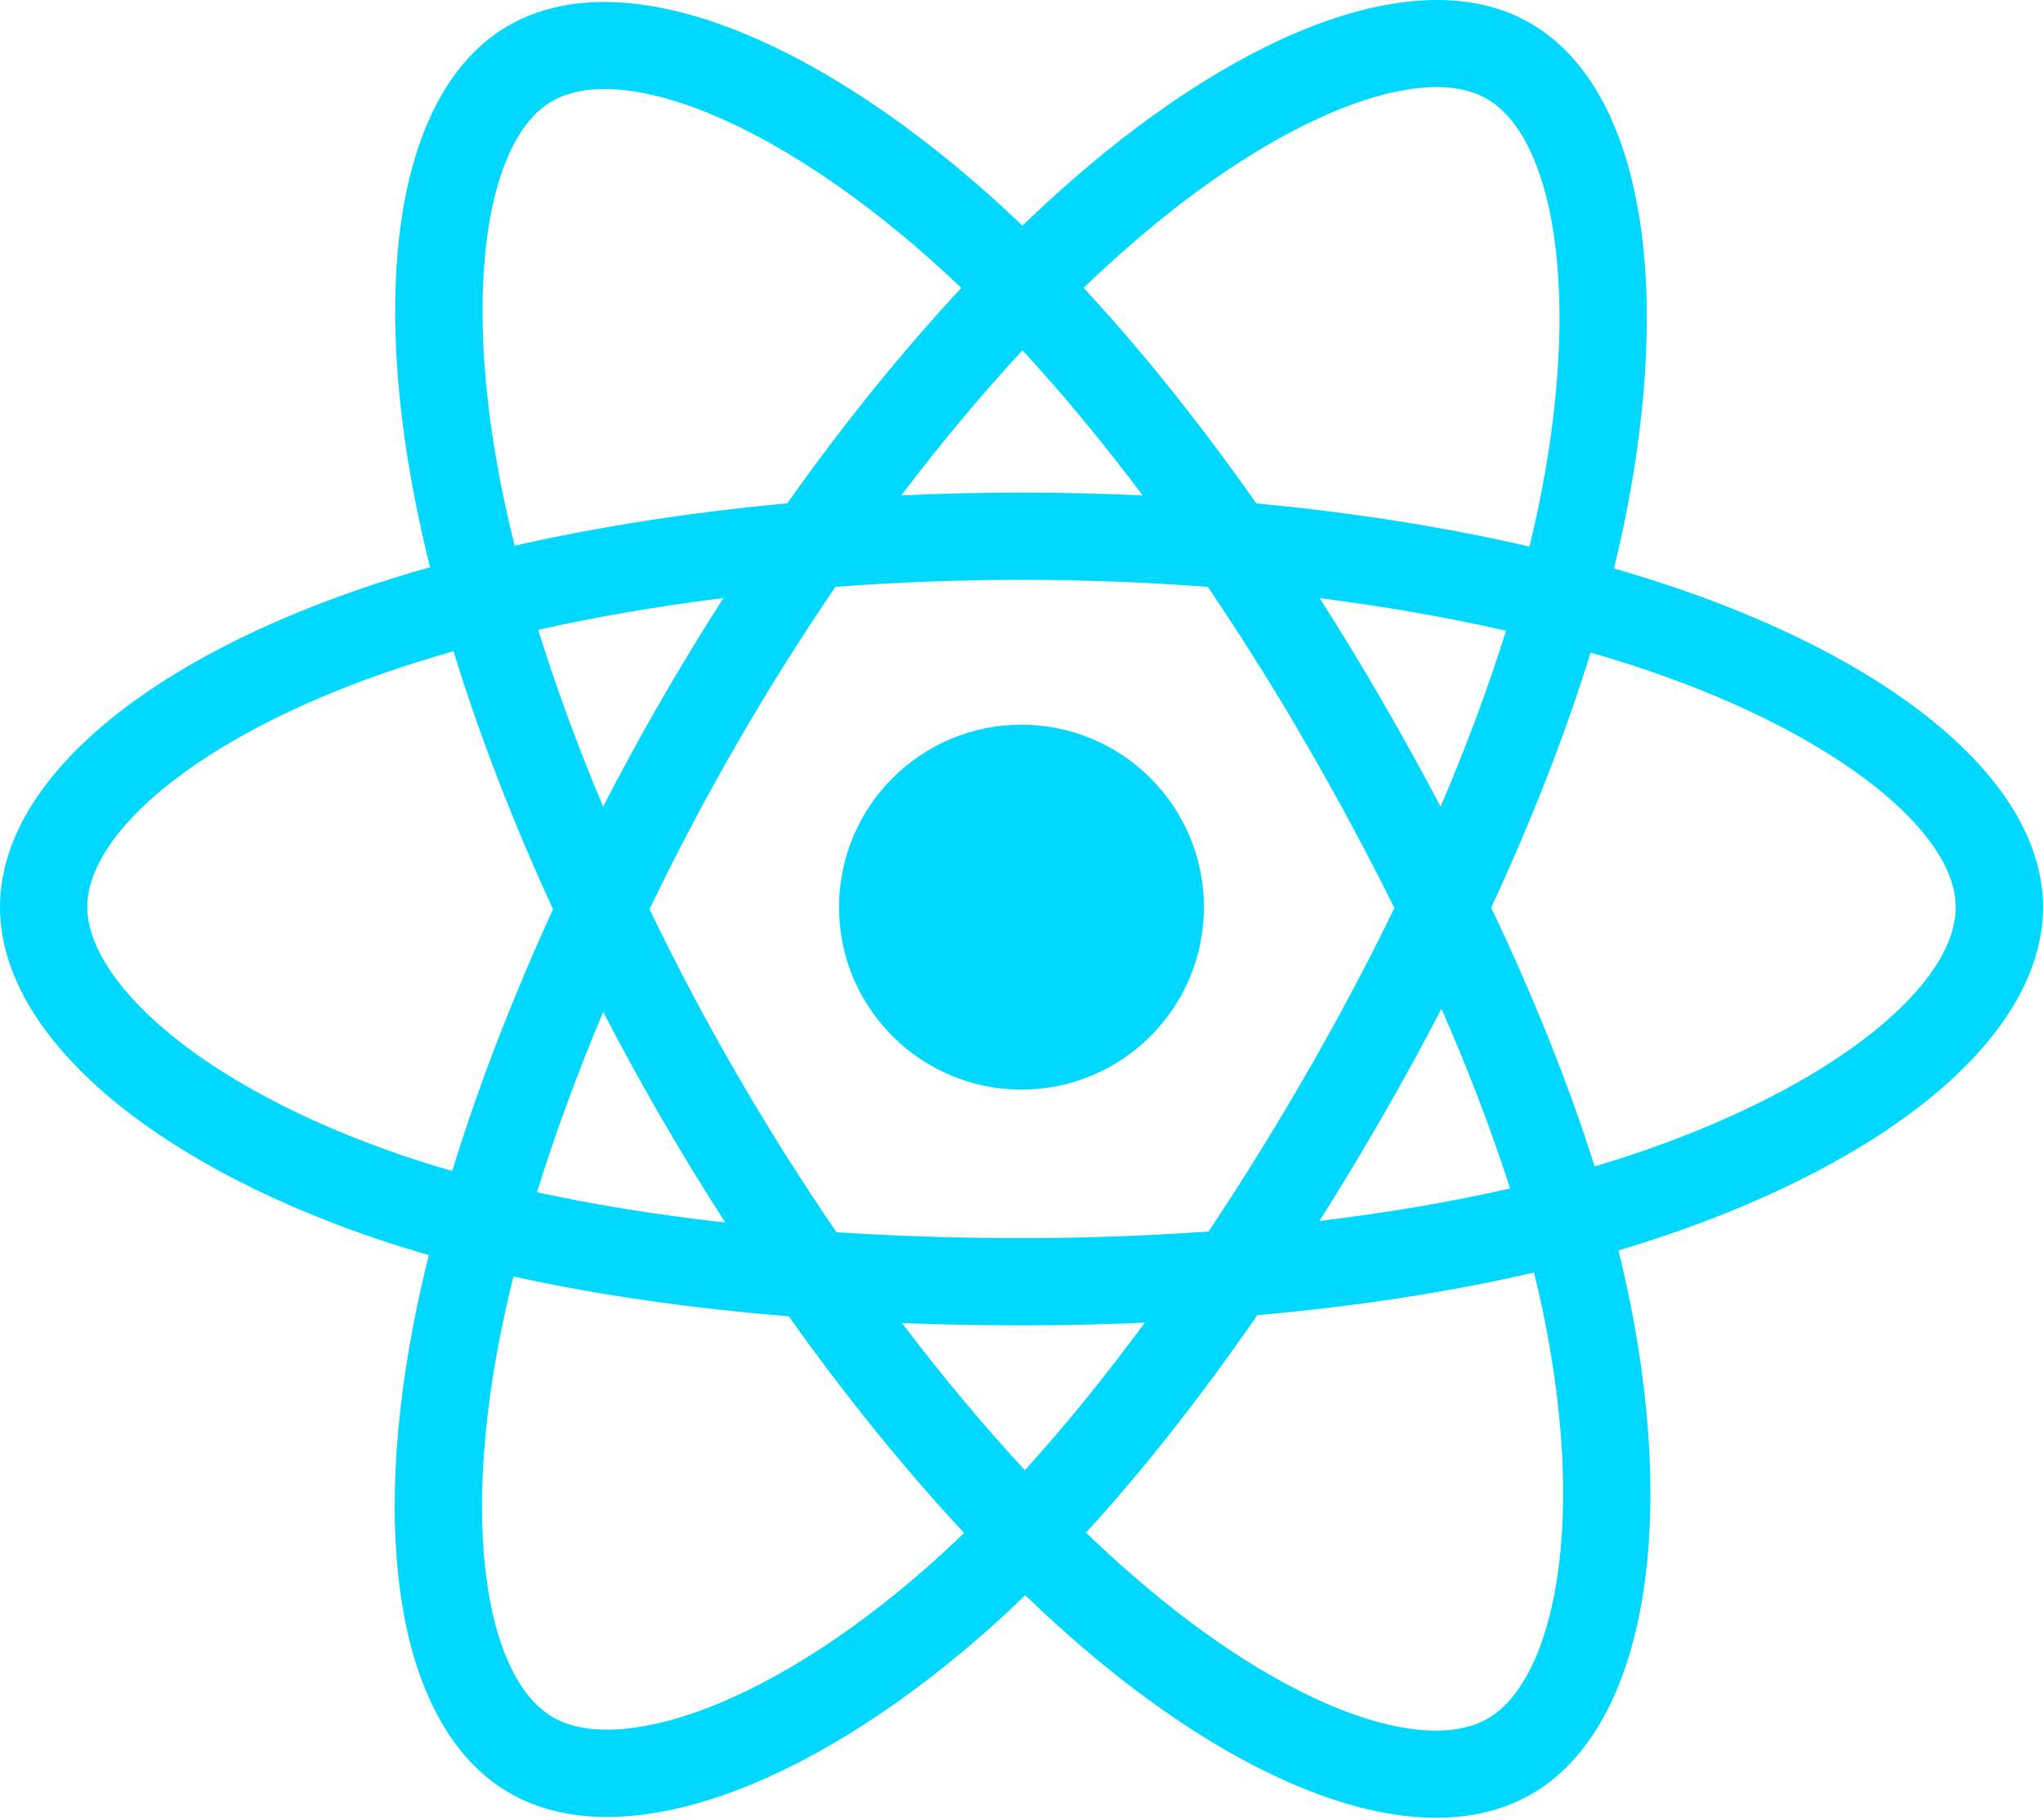
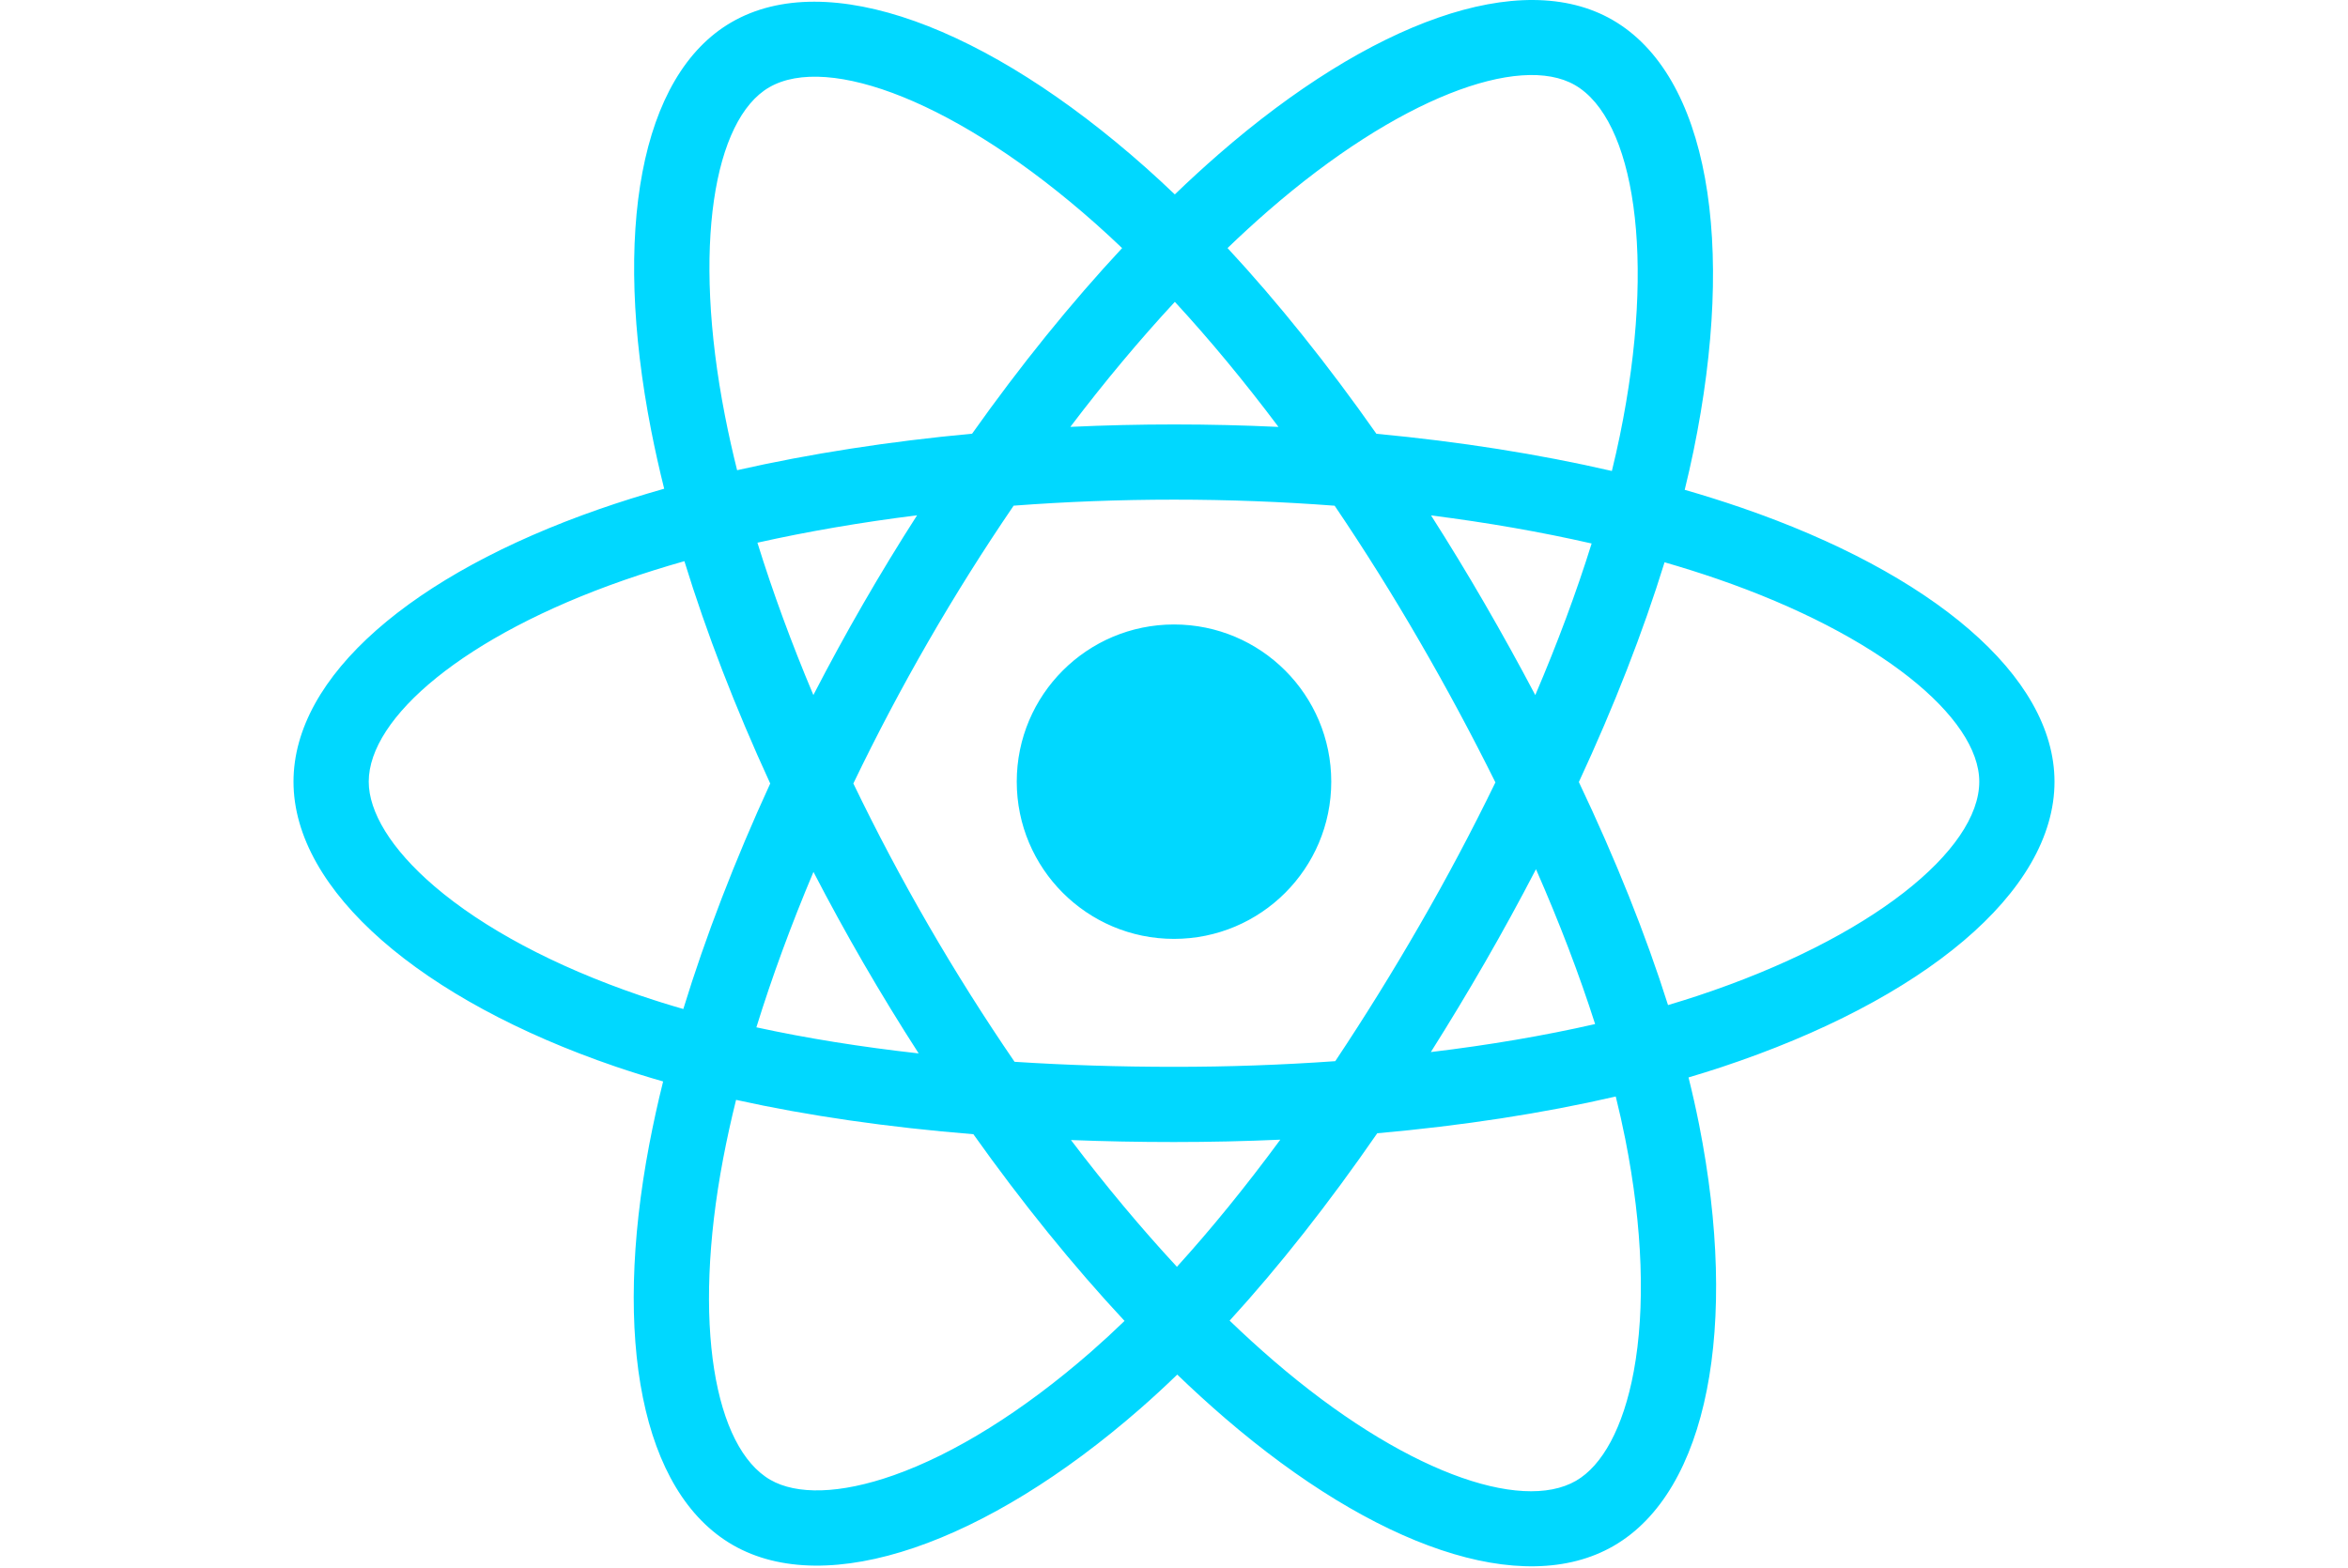
- <svg xmlns="http://www.w3.org/2000/svg" aria-hidden="true" role="img" class="iconify iconify--logos" width="35.93" height="32" preserveAspectRatio="xMidYMid meet" viewBox="0 0 256 228">
+ <svg xmlns="http://www.w3.org/2000/svg" aria-hidden="true" role="img" class="iconify iconify--logos" width="35.93" height="24" preserveAspectRatio="xMidYMid meet" viewBox="0 0 256 228">
  <path fill="#00D8FF" d="M210.483 73.824a171.49 171.49 0 0 0-8.24-2.597c.465-1.9.893-3.777 1.273-5.621c6.238-30.281 2.16-54.676-11.769-62.708c-13.355-7.7-35.196.329-57.254 19.526a171.23 171.23 0 0 0-6.375 5.848a155.866 155.866 0 0 0-4.241-3.917C100.759 3.829 77.587-4.822 63.673 3.233C50.33 10.957 46.379 33.89 51.995 62.588a170.974 170.974 0 0 0 1.892 8.48c-3.28.932-6.445 1.924-9.474 2.98C17.309 83.498 0 98.307 0 113.668c0 15.865 18.582 31.778 46.812 41.427a145.52 145.52 0 0 0 6.921 2.165a167.467 167.467 0 0 0-2.01 9.138c-5.354 28.2-1.173 50.591 12.134 58.266c13.744 7.926 36.812-.22 59.273-19.855a145.567 145.567 0 0 0 5.342-4.923a168.064 168.064 0 0 0 6.92 6.314c21.758 18.722 43.246 26.282 56.54 18.586c13.731-7.949 18.194-32.003 12.4-61.268a145.016 145.016 0 0 0-1.535-6.842c1.62-.48 3.21-.974 4.76-1.488c29.348-9.723 48.443-25.443 48.443-41.52c0-15.417-17.868-30.326-45.517-39.844Zm-6.365 70.984c-1.4.463-2.836.91-4.3 1.345c-3.24-10.257-7.612-21.163-12.963-32.432c5.106-11 9.31-21.767 12.459-31.957c2.619.758 5.16 1.557 7.61 2.4c23.69 8.156 38.14 20.213 38.14 29.504c0 9.896-15.606 22.743-40.946 31.14Zm-10.514 20.834c2.562 12.94 2.927 24.64 1.23 33.787c-1.524 8.219-4.59 13.698-8.382 15.893c-8.067 4.67-25.32-1.4-43.927-17.412a156.726 156.726 0 0 1-6.437-5.87c7.214-7.889 14.423-17.06 21.459-27.246c12.376-1.098 24.068-2.894 34.671-5.345a134.17 134.17 0 0 1 1.386 6.193ZM87.276 214.515c-7.882 2.783-14.16 2.863-17.955.675c-8.075-4.657-11.432-22.636-6.853-46.752a156.923 156.923 0 0 1 1.869-8.499c10.486 2.32 22.093 3.988 34.498 4.994c7.084 9.967 14.501 19.128 21.976 27.15a134.668 134.668 0 0 1-4.877 4.492c-9.933 8.682-19.886 14.842-28.658 17.94ZM50.35 144.747c-12.483-4.267-22.792-9.812-29.858-15.863c-6.35-5.437-9.555-10.836-9.555-15.216c0-9.322 13.897-21.212 37.076-29.293c2.813-.98 5.757-1.905 8.812-2.773c3.204 10.42 7.406 21.315 12.477 32.332c-5.137 11.18-9.399 22.249-12.634 32.792a134.718 134.718 0 0 1-6.318-1.979Zm12.378-84.26c-4.811-24.587-1.616-43.134 6.425-47.789c8.564-4.958 27.502 2.111 47.463 19.835a144.318 144.318 0 0 1 3.841 3.545c-7.438 7.987-14.787 17.08-21.808 26.988c-12.04 1.116-23.565 2.908-34.161 5.309a160.342 160.342 0 0 1-1.76-7.887Zm110.427 27.268a347.8 347.8 0 0 0-7.785-12.803c8.168 1.033 15.994 2.404 23.343 4.08c-2.206 7.072-4.956 14.465-8.193 22.045a381.151 381.151 0 0 0-7.365-13.322Zm-45.032-43.861c5.044 5.465 10.096 11.566 15.065 18.186a322.04 322.04 0 0 0-30.257-.006c4.974-6.559 10.069-12.652 15.192-18.18ZM82.802 87.83a323.167 323.167 0 0 0-7.227 13.238c-3.184-7.553-5.909-14.98-8.134-22.152c7.304-1.634 15.093-2.97 23.209-3.984a321.524 321.524 0 0 0-7.848 12.897Zm8.081 65.352c-8.385-.936-16.291-2.203-23.593-3.793c2.26-7.3 5.045-14.885 8.298-22.6a321.187 321.187 0 0 0 7.257 13.246c2.594 4.48 5.28 8.868 8.038 13.147Zm37.542 31.03c-5.184-5.592-10.354-11.779-15.403-18.433c4.902.192 9.899.29 14.978.29c5.218 0 10.376-.117 15.453-.343c-4.985 6.774-10.018 12.97-15.028 18.486Zm52.198-57.817c3.422 7.8 6.306 15.345 8.596 22.52c-7.422 1.694-15.436 3.058-23.88 4.071a382.417 382.417 0 0 0 7.859-13.026a347.403 347.403 0 0 0 7.425-13.565Zm-16.898 8.101a358.557 358.557 0 0 1-12.281 19.815a329.4 329.4 0 0 1-23.444.823c-7.967 0-15.716-.248-23.178-.732a310.202 310.202 0 0 1-12.513-19.846h.001a307.41 307.41 0 0 1-10.923-20.627a310.278 310.278 0 0 1 10.89-20.637l-.001.001a307.318 307.318 0 0 1 12.413-19.761c7.613-.576 15.42-.876 23.31-.876H128c7.926 0 15.743.303 23.354.883a329.357 329.357 0 0 1 12.335 19.695a358.489 358.489 0 0 1 11.036 20.54a329.472 329.472 0 0 1-11 20.722Zm22.56-122.124c8.572 4.944 11.906 24.881 6.52 51.026c-.344 1.668-.73 3.367-1.15 5.09c-10.622-2.452-22.155-4.275-34.23-5.408c-7.034-10.017-14.323-19.124-21.64-27.008a160.789 160.789 0 0 1 5.888-5.4c18.9-16.447 36.564-22.941 44.612-18.3ZM128 90.808c12.625 0 22.86 10.235 22.86 22.86s-10.235 22.86-22.86 22.86s-22.86-10.235-22.86-22.86s10.235-22.86 22.86-22.86Z" />
</svg>
